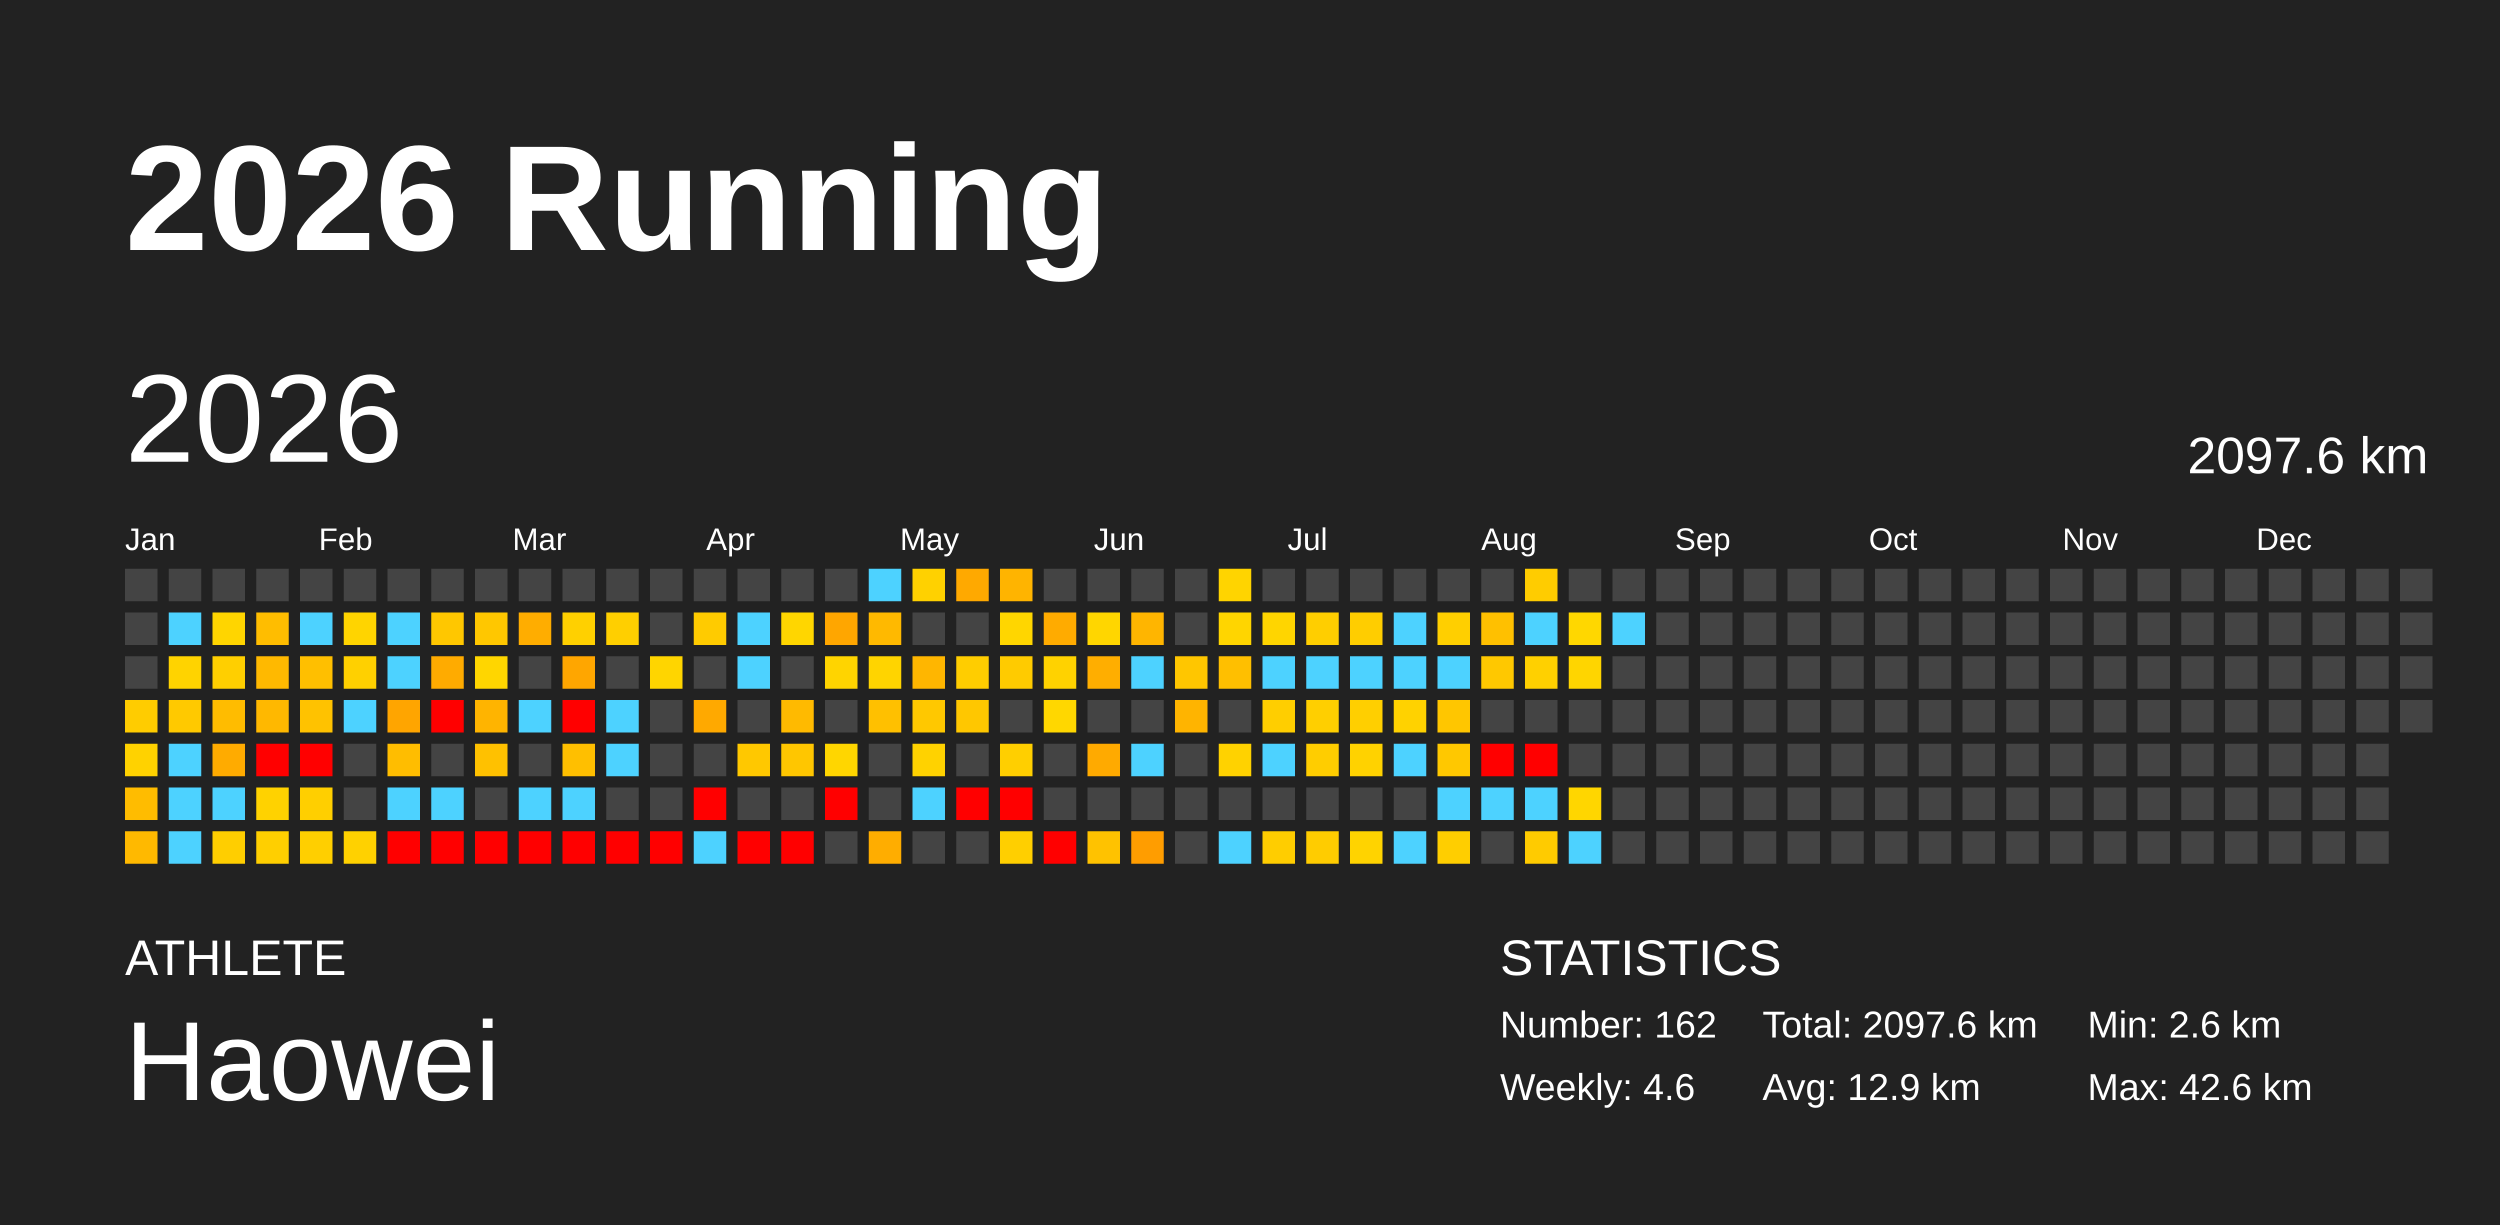
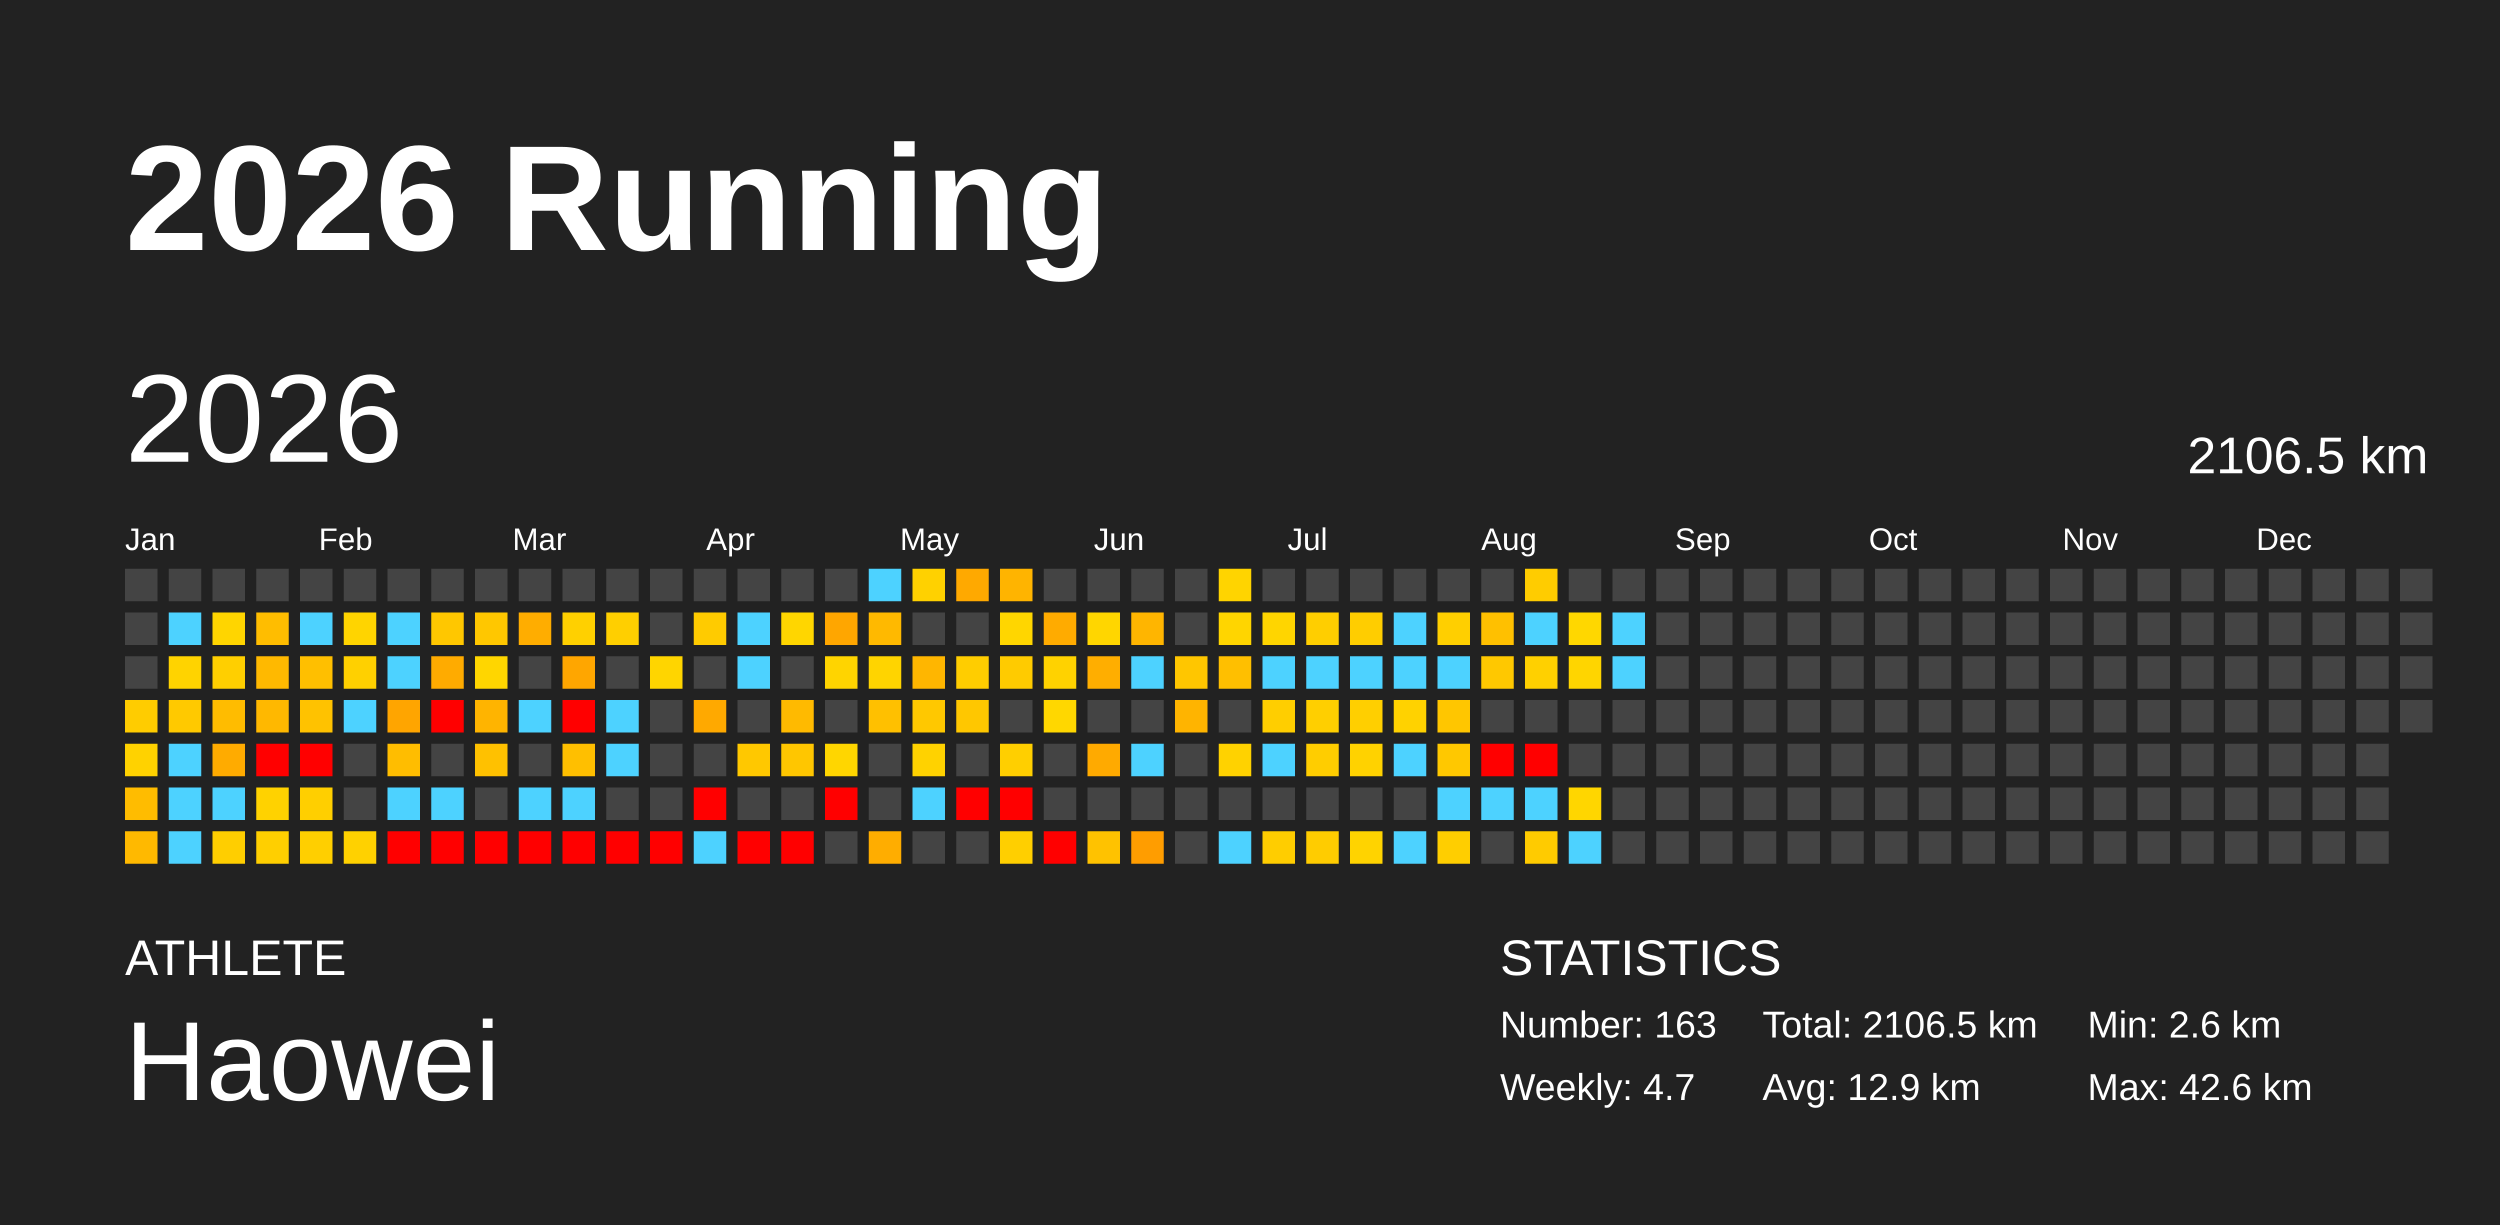
<svg xmlns="http://www.w3.org/2000/svg" baseProfile="full" height="98mm" version="1.1" viewBox="0,0,200,98" width="200mm">
  <defs />
  <rect fill="#222222" height="98" width="200" x="0" y="0" />
  <text fill="#FFFFFF" style="font-size:12px; font-family:Arial; font-weight:bold;" x="10" y="20">2026 Running</text>
  <text fill="#FFFFFF" style="font-size:4px; font-family:Arial" x="10" y="78">ATHLETE</text>
  <text fill="#FFFFFF" style="font-size:9px; font-family:Arial" x="10" y="88">Haowei</text>
  <text fill="#FFFFFF" style="font-size:4px; font-family:Arial" x="120" y="78">STATISTICS</text>
-   <text fill="#FFFFFF" style="font-size:3px; font-family:Arial" x="120" y="83">Number: 162</text>
-   <text fill="#FFFFFF" style="font-size:3px; font-family:Arial" x="120" y="88">Weekly: 4.6</text>
-   <text fill="#FFFFFF" style="font-size:3px; font-family:Arial" x="141" y="83">Total: 2097.6 km</text>
+   <text fill="#FFFFFF" style="font-size:3px; font-family:Arial" x="120" y="83">Number: 163</text>
+   <text fill="#FFFFFF" style="font-size:3px; font-family:Arial" x="120" y="88">Weekly: 4.7</text>
+   <text fill="#FFFFFF" style="font-size:3px; font-family:Arial" x="141" y="83">Total: 2106.5 km</text>
  <text fill="#FFFFFF" style="font-size:3px; font-family:Arial" x="141" y="88">Avg: 12.9 km</text>
  <text fill="#FFFFFF" style="font-size:3px; font-family:Arial" x="167" y="83">Min: 2.6 km</text>
  <text fill="#FFFFFF" style="font-size:3px; font-family:Arial" x="167" y="88">Max: 42.6 km</text>
  <text dominant-baseline="hanging" fill="#FFFFFF" style="font-size:10.0px; font-family:Arial;" x="10" y="30">2026</text>
-   <text dominant-baseline="hanging" fill="#FFFFFF" style="font-size:4.125px; font-family:Arial;" x="175" y="35">2097.6 km</text>
+   <text dominant-baseline="hanging" fill="#FFFFFF" style="font-size:4.125px; font-family:Arial;" x="175" y="35">2106.5 km</text>
  <text fill="#FFFFFF" style="font-size:2.5px; font-family:Arial" x="10.0" y="44">Jan</text>
  <text fill="#FFFFFF" style="font-size:2.5px; font-family:Arial" x="25.5" y="44">Feb</text>
  <text fill="#FFFFFF" style="font-size:2.5px; font-family:Arial" x="41.0" y="44">Mar</text>
  <text fill="#FFFFFF" style="font-size:2.5px; font-family:Arial" x="56.5" y="44">Apr</text>
  <text fill="#FFFFFF" style="font-size:2.5px; font-family:Arial" x="72.0" y="44">May</text>
  <text fill="#FFFFFF" style="font-size:2.5px; font-family:Arial" x="87.5" y="44">Jun</text>
  <text fill="#FFFFFF" style="font-size:2.5px; font-family:Arial" x="103.0" y="44">Jul</text>
  <text fill="#FFFFFF" style="font-size:2.5px; font-family:Arial" x="118.5" y="44">Aug</text>
  <text fill="#FFFFFF" style="font-size:2.5px; font-family:Arial" x="134.0" y="44">Sep</text>
  <text fill="#FFFFFF" style="font-size:2.5px; font-family:Arial" x="149.5" y="44">Oct</text>
  <text fill="#FFFFFF" style="font-size:2.5px; font-family:Arial" x="165.0" y="44">Nov</text>
  <text fill="#FFFFFF" style="font-size:2.5px; font-family:Arial" x="180.5" y="44">Dec</text>
  <rect fill="#444444" height="2.6" width="2.6" x="10.0" y="45.5" />
  <rect fill="#444444" height="2.6" width="2.6" x="10.0" y="49.0" />
  <rect fill="#444444" height="2.6" width="2.6" x="10.0" y="52.5" />
  <rect fill="#ffcc00" height="2.6" width="2.6" x="10.0" y="56.0" />
  <rect fill="#ffd200" height="2.6" width="2.6" x="10.0" y="59.5" />
  <rect fill="#ffbc00" height="2.6" width="2.6" x="10.0" y="63.0" />
  <rect fill="#ffb900" height="2.6" width="2.6" x="10.0" y="66.5" />
  <rect fill="#444444" height="2.6" width="2.6" x="13.5" y="45.5" />
  <rect fill="#4dd2ff" height="2.6" width="2.6" x="13.5" y="49.0" />
  <rect fill="#ffd300" height="2.6" width="2.6" x="13.5" y="52.5" />
  <rect fill="#ffc900" height="2.6" width="2.6" x="13.5" y="56.0" />
  <rect fill="#4dd2ff" height="2.6" width="2.6" x="13.5" y="59.5" />
  <rect fill="#4dd2ff" height="2.6" width="2.6" x="13.5" y="63.0" />
  <rect fill="#4dd2ff" height="2.6" width="2.6" x="13.5" y="66.5" />
  <rect fill="#444444" height="2.6" width="2.6" x="17.0" y="45.5" />
  <rect fill="#ffd500" height="2.6" width="2.6" x="17.0" y="49.0" />
  <rect fill="#ffcf00" height="2.6" width="2.6" x="17.0" y="52.5" />
  <rect fill="#ffbc00" height="2.6" width="2.6" x="17.0" y="56.0" />
  <rect fill="#ffab00" height="2.6" width="2.6" x="17.0" y="59.5" />
  <rect fill="#4dd2ff" height="2.6" width="2.6" x="17.0" y="63.0" />
  <rect fill="#ffce00" height="2.6" width="2.6" x="17.0" y="66.5" />
  <rect fill="#444444" height="2.6" width="2.6" x="20.5" y="45.5" />
  <rect fill="#ffbd00" height="2.6" width="2.6" x="20.5" y="49.0" />
  <rect fill="#ffb900" height="2.6" width="2.6" x="20.5" y="52.5" />
  <rect fill="#ffb800" height="2.6" width="2.6" x="20.5" y="56.0" />
  <rect fill="red" height="2.6" width="2.6" x="20.5" y="59.5" />
  <rect fill="#ffd200" height="2.6" width="2.6" x="20.5" y="63.0" />
  <rect fill="#ffcf00" height="2.6" width="2.6" x="20.5" y="66.5" />
  <rect fill="#444444" height="2.6" width="2.6" x="24.0" y="45.5" />
  <rect fill="#4dd2ff" height="2.6" width="2.6" x="24.0" y="49.0" />
  <rect fill="#ffbf00" height="2.6" width="2.6" x="24.0" y="52.5" />
  <rect fill="#ffc200" height="2.6" width="2.6" x="24.0" y="56.0" />
  <rect fill="red" height="2.6" width="2.6" x="24.0" y="59.5" />
  <rect fill="#ffcf00" height="2.6" width="2.6" x="24.0" y="63.0" />
  <rect fill="#ffcf00" height="2.6" width="2.6" x="24.0" y="66.5" />
  <rect fill="#444444" height="2.6" width="2.6" x="27.5" y="45.5" />
  <rect fill="#ffd400" height="2.6" width="2.6" x="27.5" y="49.0" />
  <rect fill="#ffd000" height="2.6" width="2.6" x="27.5" y="52.5" />
  <rect fill="#4dd2ff" height="2.6" width="2.6" x="27.5" y="56.0" />
  <rect fill="#444444" height="2.6" width="2.6" x="27.5" y="59.5" />
  <rect fill="#444444" height="2.6" width="2.6" x="27.5" y="63.0" />
  <rect fill="#ffd100" height="2.6" width="2.6" x="27.5" y="66.5" />
  <rect fill="#444444" height="2.6" width="2.6" x="31.0" y="45.5" />
  <rect fill="#4dd2ff" height="2.6" width="2.6" x="31.0" y="49.0" />
  <rect fill="#4dd2ff" height="2.6" width="2.6" x="31.0" y="52.5" />
  <rect fill="#ffa500" height="2.6" width="2.6" x="31.0" y="56.0" />
  <rect fill="#ffbd00" height="2.6" width="2.6" x="31.0" y="59.5" />
  <rect fill="#4dd2ff" height="2.6" width="2.6" x="31.0" y="63.0" />
  <rect fill="red" height="2.6" width="2.6" x="31.0" y="66.5" />
  <rect fill="#444444" height="2.6" width="2.6" x="34.5" y="45.5" />
  <rect fill="#ffc700" height="2.6" width="2.6" x="34.5" y="49.0" />
  <rect fill="#ffab00" height="2.6" width="2.6" x="34.5" y="52.5" />
  <rect fill="red" height="2.6" width="2.6" x="34.5" y="56.0" />
  <rect fill="#444444" height="2.6" width="2.6" x="34.5" y="59.5" />
  <rect fill="#4dd2ff" height="2.6" width="2.6" x="34.5" y="63.0" />
  <rect fill="red" height="2.6" width="2.6" x="34.5" y="66.5" />
  <rect fill="#444444" height="2.6" width="2.6" x="38.0" y="45.5" />
  <rect fill="#ffc700" height="2.6" width="2.6" x="38.0" y="49.0" />
  <rect fill="#ffd600" height="2.6" width="2.6" x="38.0" y="52.5" />
  <rect fill="#ffb400" height="2.6" width="2.6" x="38.0" y="56.0" />
  <rect fill="#ffc100" height="2.6" width="2.6" x="38.0" y="59.5" />
  <rect fill="#444444" height="2.6" width="2.6" x="38.0" y="63.0" />
  <rect fill="red" height="2.6" width="2.6" x="38.0" y="66.5" />
  <rect fill="#444444" height="2.6" width="2.6" x="41.5" y="45.5" />
  <rect fill="#ffad00" height="2.6" width="2.6" x="41.5" y="49.0" />
  <rect fill="#444444" height="2.6" width="2.6" x="41.5" y="52.5" />
  <rect fill="#4dd2ff" height="2.6" width="2.6" x="41.5" y="56.0" />
  <rect fill="#444444" height="2.6" width="2.6" x="41.5" y="59.5" />
  <rect fill="#4dd2ff" height="2.6" width="2.6" x="41.5" y="63.0" />
  <rect fill="red" height="2.6" width="2.6" x="41.5" y="66.5" />
  <rect fill="#444444" height="2.6" width="2.6" x="45.0" y="45.5" />
  <rect fill="#ffd000" height="2.6" width="2.6" x="45.0" y="49.0" />
  <rect fill="#ffa600" height="2.6" width="2.6" x="45.0" y="52.5" />
  <rect fill="red" height="2.6" width="2.6" x="45.0" y="56.0" />
  <rect fill="#ffbf00" height="2.6" width="2.6" x="45.0" y="59.5" />
  <rect fill="#4dd2ff" height="2.6" width="2.6" x="45.0" y="63.0" />
  <rect fill="red" height="2.6" width="2.6" x="45.0" y="66.5" />
  <rect fill="#444444" height="2.6" width="2.6" x="48.5" y="45.5" />
  <rect fill="#ffcf00" height="2.6" width="2.6" x="48.5" y="49.0" />
  <rect fill="#444444" height="2.6" width="2.6" x="48.5" y="52.5" />
  <rect fill="#4dd2ff" height="2.6" width="2.6" x="48.5" y="56.0" />
  <rect fill="#4dd2ff" height="2.6" width="2.6" x="48.5" y="59.5" />
  <rect fill="#444444" height="2.6" width="2.6" x="48.5" y="63.0" />
  <rect fill="red" height="2.6" width="2.6" x="48.5" y="66.5" />
  <rect fill="#444444" height="2.6" width="2.6" x="52.0" y="45.5" />
  <rect fill="#444444" height="2.6" width="2.6" x="52.0" y="49.0" />
  <rect fill="#ffd500" height="2.6" width="2.6" x="52.0" y="52.5" />
  <rect fill="#444444" height="2.6" width="2.6" x="52.0" y="56.0" />
  <rect fill="#444444" height="2.6" width="2.6" x="52.0" y="59.5" />
  <rect fill="#444444" height="2.6" width="2.6" x="52.0" y="63.0" />
  <rect fill="red" height="2.6" width="2.6" x="52.0" y="66.5" />
  <rect fill="#444444" height="2.6" width="2.6" x="55.5" y="45.5" />
  <rect fill="#ffcb00" height="2.6" width="2.6" x="55.5" y="49.0" />
  <rect fill="#444444" height="2.6" width="2.6" x="55.5" y="52.5" />
  <rect fill="#ffa900" height="2.6" width="2.6" x="55.5" y="56.0" />
  <rect fill="#444444" height="2.6" width="2.6" x="55.5" y="59.5" />
  <rect fill="red" height="2.6" width="2.6" x="55.5" y="63.0" />
  <rect fill="#4dd2ff" height="2.6" width="2.6" x="55.5" y="66.5" />
  <rect fill="#444444" height="2.6" width="2.6" x="59.0" y="45.5" />
  <rect fill="#4dd2ff" height="2.6" width="2.6" x="59.0" y="49.0" />
  <rect fill="#4dd2ff" height="2.6" width="2.6" x="59.0" y="52.5" />
  <rect fill="#444444" height="2.6" width="2.6" x="59.0" y="56.0" />
  <rect fill="#ffc800" height="2.6" width="2.6" x="59.0" y="59.5" />
  <rect fill="#444444" height="2.6" width="2.6" x="59.0" y="63.0" />
  <rect fill="red" height="2.6" width="2.6" x="59.0" y="66.5" />
  <rect fill="#444444" height="2.6" width="2.6" x="62.5" y="45.5" />
  <rect fill="#ffd600" height="2.6" width="2.6" x="62.5" y="49.0" />
  <rect fill="#444444" height="2.6" width="2.6" x="62.5" y="52.5" />
  <rect fill="#ffba00" height="2.6" width="2.6" x="62.5" y="56.0" />
  <rect fill="#ffc600" height="2.6" width="2.6" x="62.5" y="59.5" />
  <rect fill="#444444" height="2.6" width="2.6" x="62.5" y="63.0" />
  <rect fill="red" height="2.6" width="2.6" x="62.5" y="66.5" />
  <rect fill="#444444" height="2.6" width="2.6" x="66.0" y="45.5" />
  <rect fill="#ffa600" height="2.6" width="2.6" x="66.0" y="49.0" />
  <rect fill="#ffd400" height="2.6" width="2.6" x="66.0" y="52.5" />
  <rect fill="#444444" height="2.6" width="2.6" x="66.0" y="56.0" />
  <rect fill="#ffd600" height="2.6" width="2.6" x="66.0" y="59.5" />
  <rect fill="red" height="2.6" width="2.6" x="66.0" y="63.0" />
  <rect fill="#444444" height="2.6" width="2.6" x="66.0" y="66.5" />
  <rect fill="#4dd2ff" height="2.6" width="2.6" x="69.5" y="45.5" />
  <rect fill="#ffb900" height="2.6" width="2.6" x="69.5" y="49.0" />
  <rect fill="#ffd400" height="2.6" width="2.6" x="69.5" y="52.5" />
  <rect fill="#ffc000" height="2.6" width="2.6" x="69.5" y="56.0" />
  <rect fill="#444444" height="2.6" width="2.6" x="69.5" y="59.5" />
  <rect fill="#444444" height="2.6" width="2.6" x="69.5" y="63.0" />
  <rect fill="#ffad00" height="2.6" width="2.6" x="69.5" y="66.5" />
  <rect fill="#ffd100" height="2.6" width="2.6" x="73.0" y="45.5" />
  <rect fill="#444444" height="2.6" width="2.6" x="73.0" y="49.0" />
  <rect fill="#ffb600" height="2.6" width="2.6" x="73.0" y="52.5" />
  <rect fill="#ffc800" height="2.6" width="2.6" x="73.0" y="56.0" />
  <rect fill="#ffd200" height="2.6" width="2.6" x="73.0" y="59.5" />
  <rect fill="#4dd2ff" height="2.6" width="2.6" x="73.0" y="63.0" />
  <rect fill="#444444" height="2.6" width="2.6" x="73.0" y="66.5" />
  <rect fill="#ffa900" height="2.6" width="2.6" x="76.5" y="45.5" />
  <rect fill="#444444" height="2.6" width="2.6" x="76.5" y="49.0" />
  <rect fill="#ffcd00" height="2.6" width="2.6" x="76.5" y="52.5" />
  <rect fill="#ffc700" height="2.6" width="2.6" x="76.5" y="56.0" />
  <rect fill="#444444" height="2.6" width="2.6" x="76.5" y="59.5" />
  <rect fill="red" height="2.6" width="2.6" x="76.5" y="63.0" />
  <rect fill="#444444" height="2.6" width="2.6" x="76.5" y="66.5" />
  <rect fill="#ffb400" height="2.6" width="2.6" x="80.0" y="45.5" />
  <rect fill="#ffd600" height="2.6" width="2.6" x="80.0" y="49.0" />
  <rect fill="#ffcb00" height="2.6" width="2.6" x="80.0" y="52.5" />
  <rect fill="#444444" height="2.6" width="2.6" x="80.0" y="56.0" />
  <rect fill="#ffcf00" height="2.6" width="2.6" x="80.0" y="59.5" />
  <rect fill="red" height="2.6" width="2.6" x="80.0" y="63.0" />
  <rect fill="#ffcf00" height="2.6" width="2.6" x="80.0" y="66.5" />
  <rect fill="#444444" height="2.6" width="2.6" x="83.5" y="45.5" />
  <rect fill="#ffab00" height="2.6" width="2.6" x="83.5" y="49.0" />
  <rect fill="#ffd200" height="2.6" width="2.6" x="83.5" y="52.5" />
  <rect fill="#ffd700" height="2.6" width="2.6" x="83.5" y="56.0" />
  <rect fill="#444444" height="2.6" width="2.6" x="83.5" y="59.5" />
  <rect fill="#444444" height="2.6" width="2.6" x="83.5" y="63.0" />
  <rect fill="red" height="2.6" width="2.6" x="83.5" y="66.5" />
  <rect fill="#444444" height="2.6" width="2.6" x="87.0" y="45.5" />
  <rect fill="#ffd600" height="2.6" width="2.6" x="87.0" y="49.0" />
  <rect fill="#ffae00" height="2.6" width="2.6" x="87.0" y="52.5" />
  <rect fill="#444444" height="2.6" width="2.6" x="87.0" y="56.0" />
  <rect fill="#ffaa00" height="2.6" width="2.6" x="87.0" y="59.5" />
  <rect fill="#444444" height="2.6" width="2.6" x="87.0" y="63.0" />
  <rect fill="#ffc200" height="2.6" width="2.6" x="87.0" y="66.5" />
  <rect fill="#444444" height="2.6" width="2.6" x="90.5" y="45.5" />
  <rect fill="#ffb500" height="2.6" width="2.6" x="90.5" y="49.0" />
  <rect fill="#4dd2ff" height="2.6" width="2.6" x="90.5" y="52.5" />
  <rect fill="#444444" height="2.6" width="2.6" x="90.5" y="56.0" />
  <rect fill="#4dd2ff" height="2.6" width="2.6" x="90.5" y="59.5" />
  <rect fill="#444444" height="2.6" width="2.6" x="90.5" y="63.0" />
  <rect fill="#ff9d00" height="2.6" width="2.6" x="90.5" y="66.5" />
  <rect fill="#444444" height="2.6" width="2.6" x="94.0" y="45.5" />
  <rect fill="#444444" height="2.6" width="2.6" x="94.0" y="49.0" />
  <rect fill="#ffc600" height="2.6" width="2.6" x="94.0" y="52.5" />
  <rect fill="#ffb400" height="2.6" width="2.6" x="94.0" y="56.0" />
  <rect fill="#444444" height="2.6" width="2.6" x="94.0" y="59.5" />
  <rect fill="#444444" height="2.6" width="2.6" x="94.0" y="63.0" />
  <rect fill="#444444" height="2.6" width="2.6" x="94.0" y="66.5" />
  <rect fill="#ffd400" height="2.6" width="2.6" x="97.5" y="45.5" />
  <rect fill="#ffd500" height="2.6" width="2.6" x="97.5" y="49.0" />
  <rect fill="#ffbf00" height="2.6" width="2.6" x="97.5" y="52.5" />
  <rect fill="#444444" height="2.6" width="2.6" x="97.5" y="56.0" />
  <rect fill="#ffd200" height="2.6" width="2.6" x="97.5" y="59.5" />
  <rect fill="#444444" height="2.6" width="2.6" x="97.5" y="63.0" />
  <rect fill="#4dd2ff" height="2.6" width="2.6" x="97.5" y="66.5" />
  <rect fill="#444444" height="2.6" width="2.6" x="101.0" y="45.5" />
  <rect fill="#ffd500" height="2.6" width="2.6" x="101.0" y="49.0" />
  <rect fill="#4dd2ff" height="2.6" width="2.6" x="101.0" y="52.5" />
  <rect fill="#ffce00" height="2.6" width="2.6" x="101.0" y="56.0" />
  <rect fill="#4dd2ff" height="2.6" width="2.6" x="101.0" y="59.5" />
  <rect fill="#444444" height="2.6" width="2.6" x="101.0" y="63.0" />
  <rect fill="#ffcd00" height="2.6" width="2.6" x="101.0" y="66.5" />
  <rect fill="#444444" height="2.6" width="2.6" x="104.5" y="45.5" />
  <rect fill="#ffce00" height="2.6" width="2.6" x="104.5" y="49.0" />
  <rect fill="#4dd2ff" height="2.6" width="2.6" x="104.5" y="52.5" />
  <rect fill="#ffcf00" height="2.6" width="2.6" x="104.5" y="56.0" />
  <rect fill="#ffcd00" height="2.6" width="2.6" x="104.5" y="59.5" />
  <rect fill="#444444" height="2.6" width="2.6" x="104.5" y="63.0" />
  <rect fill="#ffcc00" height="2.6" width="2.6" x="104.5" y="66.5" />
  <rect fill="#444444" height="2.6" width="2.6" x="108.0" y="45.5" />
  <rect fill="#ffcd00" height="2.6" width="2.6" x="108.0" y="49.0" />
  <rect fill="#4dd2ff" height="2.6" width="2.6" x="108.0" y="52.5" />
  <rect fill="#ffcf00" height="2.6" width="2.6" x="108.0" y="56.0" />
  <rect fill="#ffd200" height="2.6" width="2.6" x="108.0" y="59.5" />
  <rect fill="#444444" height="2.6" width="2.6" x="108.0" y="63.0" />
  <rect fill="#ffd300" height="2.6" width="2.6" x="108.0" y="66.5" />
  <rect fill="#444444" height="2.6" width="2.6" x="111.5" y="45.5" />
  <rect fill="#4dd2ff" height="2.6" width="2.6" x="111.5" y="49.0" />
  <rect fill="#4dd2ff" height="2.6" width="2.6" x="111.5" y="52.5" />
  <rect fill="#ffd200" height="2.6" width="2.6" x="111.5" y="56.0" />
  <rect fill="#4dd2ff" height="2.6" width="2.6" x="111.5" y="59.5" />
  <rect fill="#444444" height="2.6" width="2.6" x="111.5" y="63.0" />
  <rect fill="#4dd2ff" height="2.6" width="2.6" x="111.5" y="66.5" />
  <rect fill="#444444" height="2.6" width="2.6" x="115.0" y="45.5" />
  <rect fill="#ffcf00" height="2.6" width="2.6" x="115.0" y="49.0" />
  <rect fill="#4dd2ff" height="2.6" width="2.6" x="115.0" y="52.5" />
  <rect fill="#ffc600" height="2.6" width="2.6" x="115.0" y="56.0" />
  <rect fill="#ffc800" height="2.6" width="2.6" x="115.0" y="59.5" />
  <rect fill="#4dd2ff" height="2.6" width="2.6" x="115.0" y="63.0" />
  <rect fill="#ffce00" height="2.6" width="2.6" x="115.0" y="66.5" />
  <rect fill="#444444" height="2.6" width="2.6" x="118.5" y="45.5" />
  <rect fill="#ffc000" height="2.6" width="2.6" x="118.5" y="49.0" />
  <rect fill="#ffc800" height="2.6" width="2.6" x="118.5" y="52.5" />
  <rect fill="#444444" height="2.6" width="2.6" x="118.5" y="56.0" />
  <rect fill="red" height="2.6" width="2.6" x="118.5" y="59.5" />
  <rect fill="#4dd2ff" height="2.6" width="2.6" x="118.5" y="63.0" />
  <rect fill="#444444" height="2.6" width="2.6" x="118.5" y="66.5" />
  <rect fill="#ffcc00" height="2.6" width="2.6" x="122.0" y="45.5" />
  <rect fill="#4dd2ff" height="2.6" width="2.6" x="122.0" y="49.0" />
  <rect fill="#ffd000" height="2.6" width="2.6" x="122.0" y="52.5" />
  <rect fill="#444444" height="2.6" width="2.6" x="122.0" y="56.0" />
  <rect fill="red" height="2.6" width="2.6" x="122.0" y="59.5" />
  <rect fill="#4dd2ff" height="2.6" width="2.6" x="122.0" y="63.0" />
  <rect fill="#ffcb00" height="2.6" width="2.6" x="122.0" y="66.5" />
  <rect fill="#444444" height="2.6" width="2.6" x="125.5" y="45.5" />
  <rect fill="#ffd700" height="2.6" width="2.6" x="125.5" y="49.0" />
  <rect fill="#ffd500" height="2.6" width="2.6" x="125.5" y="52.5" />
  <rect fill="#444444" height="2.6" width="2.6" x="125.5" y="56.0" />
  <rect fill="#444444" height="2.6" width="2.6" x="125.5" y="59.5" />
  <rect fill="#ffd600" height="2.6" width="2.6" x="125.5" y="63.0" />
  <rect fill="#4dd2ff" height="2.6" width="2.6" x="125.5" y="66.5" />
  <rect fill="#444444" height="2.6" width="2.6" x="129.0" y="45.5" />
  <rect fill="#4dd2ff" height="2.6" width="2.6" x="129.0" y="49.0" />
-   <rect fill="#444444" height="2.6" width="2.6" x="129.0" y="52.5" />
+   <rect fill="#4dd2ff" height="2.6" width="2.6" x="129.0" y="52.5" />
  <rect fill="#444444" height="2.6" width="2.6" x="129.0" y="56.0" />
  <rect fill="#444444" height="2.6" width="2.6" x="129.0" y="59.5" />
  <rect fill="#444444" height="2.6" width="2.6" x="129.0" y="63.0" />
  <rect fill="#444444" height="2.6" width="2.6" x="129.0" y="66.5" />
  <rect fill="#444444" height="2.6" width="2.6" x="132.5" y="45.5" />
  <rect fill="#444444" height="2.6" width="2.6" x="132.5" y="49.0" />
  <rect fill="#444444" height="2.6" width="2.6" x="132.5" y="52.5" />
  <rect fill="#444444" height="2.6" width="2.6" x="132.5" y="56.0" />
  <rect fill="#444444" height="2.6" width="2.6" x="132.5" y="59.5" />
  <rect fill="#444444" height="2.6" width="2.6" x="132.5" y="63.0" />
  <rect fill="#444444" height="2.6" width="2.6" x="132.5" y="66.5" />
  <rect fill="#444444" height="2.6" width="2.6" x="136.0" y="45.5" />
  <rect fill="#444444" height="2.6" width="2.6" x="136.0" y="49.0" />
  <rect fill="#444444" height="2.6" width="2.6" x="136.0" y="52.5" />
  <rect fill="#444444" height="2.6" width="2.6" x="136.0" y="56.0" />
  <rect fill="#444444" height="2.6" width="2.6" x="136.0" y="59.5" />
  <rect fill="#444444" height="2.6" width="2.6" x="136.0" y="63.0" />
  <rect fill="#444444" height="2.6" width="2.6" x="136.0" y="66.5" />
  <rect fill="#444444" height="2.6" width="2.6" x="139.5" y="45.5" />
  <rect fill="#444444" height="2.6" width="2.6" x="139.5" y="49.0" />
  <rect fill="#444444" height="2.6" width="2.6" x="139.5" y="52.5" />
  <rect fill="#444444" height="2.6" width="2.6" x="139.5" y="56.0" />
  <rect fill="#444444" height="2.6" width="2.6" x="139.5" y="59.5" />
  <rect fill="#444444" height="2.6" width="2.6" x="139.5" y="63.0" />
  <rect fill="#444444" height="2.6" width="2.6" x="139.5" y="66.5" />
  <rect fill="#444444" height="2.6" width="2.6" x="143.0" y="45.5" />
  <rect fill="#444444" height="2.6" width="2.6" x="143.0" y="49.0" />
  <rect fill="#444444" height="2.6" width="2.6" x="143.0" y="52.5" />
  <rect fill="#444444" height="2.6" width="2.6" x="143.0" y="56.0" />
  <rect fill="#444444" height="2.6" width="2.6" x="143.0" y="59.5" />
  <rect fill="#444444" height="2.6" width="2.6" x="143.0" y="63.0" />
  <rect fill="#444444" height="2.6" width="2.6" x="143.0" y="66.5" />
  <rect fill="#444444" height="2.6" width="2.6" x="146.5" y="45.5" />
  <rect fill="#444444" height="2.6" width="2.6" x="146.5" y="49.0" />
  <rect fill="#444444" height="2.6" width="2.6" x="146.5" y="52.5" />
  <rect fill="#444444" height="2.6" width="2.6" x="146.5" y="56.0" />
  <rect fill="#444444" height="2.6" width="2.6" x="146.5" y="59.5" />
  <rect fill="#444444" height="2.6" width="2.6" x="146.5" y="63.0" />
  <rect fill="#444444" height="2.6" width="2.6" x="146.5" y="66.5" />
  <rect fill="#444444" height="2.6" width="2.6" x="150.0" y="45.5" />
  <rect fill="#444444" height="2.6" width="2.6" x="150.0" y="49.0" />
  <rect fill="#444444" height="2.6" width="2.6" x="150.0" y="52.5" />
  <rect fill="#444444" height="2.6" width="2.6" x="150.0" y="56.0" />
  <rect fill="#444444" height="2.6" width="2.6" x="150.0" y="59.5" />
  <rect fill="#444444" height="2.6" width="2.6" x="150.0" y="63.0" />
  <rect fill="#444444" height="2.6" width="2.6" x="150.0" y="66.5" />
  <rect fill="#444444" height="2.6" width="2.6" x="153.5" y="45.5" />
  <rect fill="#444444" height="2.6" width="2.6" x="153.5" y="49.0" />
  <rect fill="#444444" height="2.6" width="2.6" x="153.5" y="52.5" />
  <rect fill="#444444" height="2.6" width="2.6" x="153.5" y="56.0" />
  <rect fill="#444444" height="2.6" width="2.6" x="153.5" y="59.5" />
  <rect fill="#444444" height="2.6" width="2.6" x="153.5" y="63.0" />
  <rect fill="#444444" height="2.6" width="2.6" x="153.5" y="66.5" />
  <rect fill="#444444" height="2.6" width="2.6" x="157.0" y="45.5" />
  <rect fill="#444444" height="2.6" width="2.6" x="157.0" y="49.0" />
  <rect fill="#444444" height="2.6" width="2.6" x="157.0" y="52.5" />
  <rect fill="#444444" height="2.6" width="2.6" x="157.0" y="56.0" />
  <rect fill="#444444" height="2.6" width="2.6" x="157.0" y="59.5" />
  <rect fill="#444444" height="2.6" width="2.6" x="157.0" y="63.0" />
  <rect fill="#444444" height="2.6" width="2.6" x="157.0" y="66.5" />
  <rect fill="#444444" height="2.6" width="2.6" x="160.5" y="45.5" />
  <rect fill="#444444" height="2.6" width="2.6" x="160.5" y="49.0" />
  <rect fill="#444444" height="2.6" width="2.6" x="160.5" y="52.5" />
  <rect fill="#444444" height="2.6" width="2.6" x="160.5" y="56.0" />
  <rect fill="#444444" height="2.6" width="2.6" x="160.5" y="59.5" />
  <rect fill="#444444" height="2.6" width="2.6" x="160.5" y="63.0" />
  <rect fill="#444444" height="2.6" width="2.6" x="160.5" y="66.5" />
  <rect fill="#444444" height="2.6" width="2.6" x="164.0" y="45.5" />
  <rect fill="#444444" height="2.6" width="2.6" x="164.0" y="49.0" />
  <rect fill="#444444" height="2.6" width="2.6" x="164.0" y="52.5" />
  <rect fill="#444444" height="2.6" width="2.6" x="164.0" y="56.0" />
  <rect fill="#444444" height="2.6" width="2.6" x="164.0" y="59.5" />
  <rect fill="#444444" height="2.6" width="2.6" x="164.0" y="63.0" />
  <rect fill="#444444" height="2.6" width="2.6" x="164.0" y="66.5" />
  <rect fill="#444444" height="2.6" width="2.6" x="167.5" y="45.5" />
  <rect fill="#444444" height="2.6" width="2.6" x="167.5" y="49.0" />
  <rect fill="#444444" height="2.6" width="2.6" x="167.5" y="52.5" />
  <rect fill="#444444" height="2.6" width="2.6" x="167.5" y="56.0" />
  <rect fill="#444444" height="2.6" width="2.6" x="167.5" y="59.5" />
  <rect fill="#444444" height="2.6" width="2.6" x="167.5" y="63.0" />
  <rect fill="#444444" height="2.6" width="2.6" x="167.5" y="66.5" />
  <rect fill="#444444" height="2.6" width="2.6" x="171.0" y="45.5" />
  <rect fill="#444444" height="2.6" width="2.6" x="171.0" y="49.0" />
  <rect fill="#444444" height="2.6" width="2.6" x="171.0" y="52.5" />
  <rect fill="#444444" height="2.6" width="2.6" x="171.0" y="56.0" />
  <rect fill="#444444" height="2.6" width="2.6" x="171.0" y="59.5" />
  <rect fill="#444444" height="2.6" width="2.6" x="171.0" y="63.0" />
  <rect fill="#444444" height="2.6" width="2.6" x="171.0" y="66.5" />
  <rect fill="#444444" height="2.6" width="2.6" x="174.5" y="45.5" />
  <rect fill="#444444" height="2.6" width="2.6" x="174.5" y="49.0" />
  <rect fill="#444444" height="2.6" width="2.6" x="174.5" y="52.5" />
  <rect fill="#444444" height="2.6" width="2.6" x="174.5" y="56.0" />
  <rect fill="#444444" height="2.6" width="2.6" x="174.5" y="59.5" />
  <rect fill="#444444" height="2.6" width="2.6" x="174.5" y="63.0" />
  <rect fill="#444444" height="2.6" width="2.6" x="174.5" y="66.5" />
  <rect fill="#444444" height="2.6" width="2.6" x="178.0" y="45.5" />
  <rect fill="#444444" height="2.6" width="2.6" x="178.0" y="49.0" />
  <rect fill="#444444" height="2.6" width="2.6" x="178.0" y="52.5" />
  <rect fill="#444444" height="2.6" width="2.6" x="178.0" y="56.0" />
  <rect fill="#444444" height="2.6" width="2.6" x="178.0" y="59.5" />
  <rect fill="#444444" height="2.6" width="2.6" x="178.0" y="63.0" />
  <rect fill="#444444" height="2.6" width="2.6" x="178.0" y="66.5" />
  <rect fill="#444444" height="2.6" width="2.6" x="181.5" y="45.5" />
  <rect fill="#444444" height="2.6" width="2.6" x="181.5" y="49.0" />
  <rect fill="#444444" height="2.6" width="2.6" x="181.5" y="52.5" />
  <rect fill="#444444" height="2.6" width="2.6" x="181.5" y="56.0" />
  <rect fill="#444444" height="2.6" width="2.6" x="181.5" y="59.5" />
  <rect fill="#444444" height="2.6" width="2.6" x="181.5" y="63.0" />
  <rect fill="#444444" height="2.6" width="2.6" x="181.5" y="66.5" />
  <rect fill="#444444" height="2.6" width="2.6" x="185.0" y="45.5" />
  <rect fill="#444444" height="2.6" width="2.6" x="185.0" y="49.0" />
  <rect fill="#444444" height="2.6" width="2.6" x="185.0" y="52.5" />
  <rect fill="#444444" height="2.6" width="2.6" x="185.0" y="56.0" />
  <rect fill="#444444" height="2.6" width="2.6" x="185.0" y="59.5" />
  <rect fill="#444444" height="2.6" width="2.6" x="185.0" y="63.0" />
  <rect fill="#444444" height="2.6" width="2.6" x="185.0" y="66.5" />
  <rect fill="#444444" height="2.6" width="2.6" x="188.5" y="45.5" />
  <rect fill="#444444" height="2.6" width="2.6" x="188.5" y="49.0" />
  <rect fill="#444444" height="2.6" width="2.6" x="188.5" y="52.5" />
  <rect fill="#444444" height="2.6" width="2.6" x="188.5" y="56.0" />
  <rect fill="#444444" height="2.6" width="2.6" x="188.5" y="59.5" />
  <rect fill="#444444" height="2.6" width="2.6" x="188.5" y="63.0" />
  <rect fill="#444444" height="2.6" width="2.6" x="188.5" y="66.5" />
  <rect fill="#444444" height="2.6" width="2.6" x="192.0" y="45.5" />
  <rect fill="#444444" height="2.6" width="2.6" x="192.0" y="49.0" />
  <rect fill="#444444" height="2.6" width="2.6" x="192.0" y="52.5" />
  <rect fill="#444444" height="2.6" width="2.6" x="192.0" y="56.0" />
</svg>
